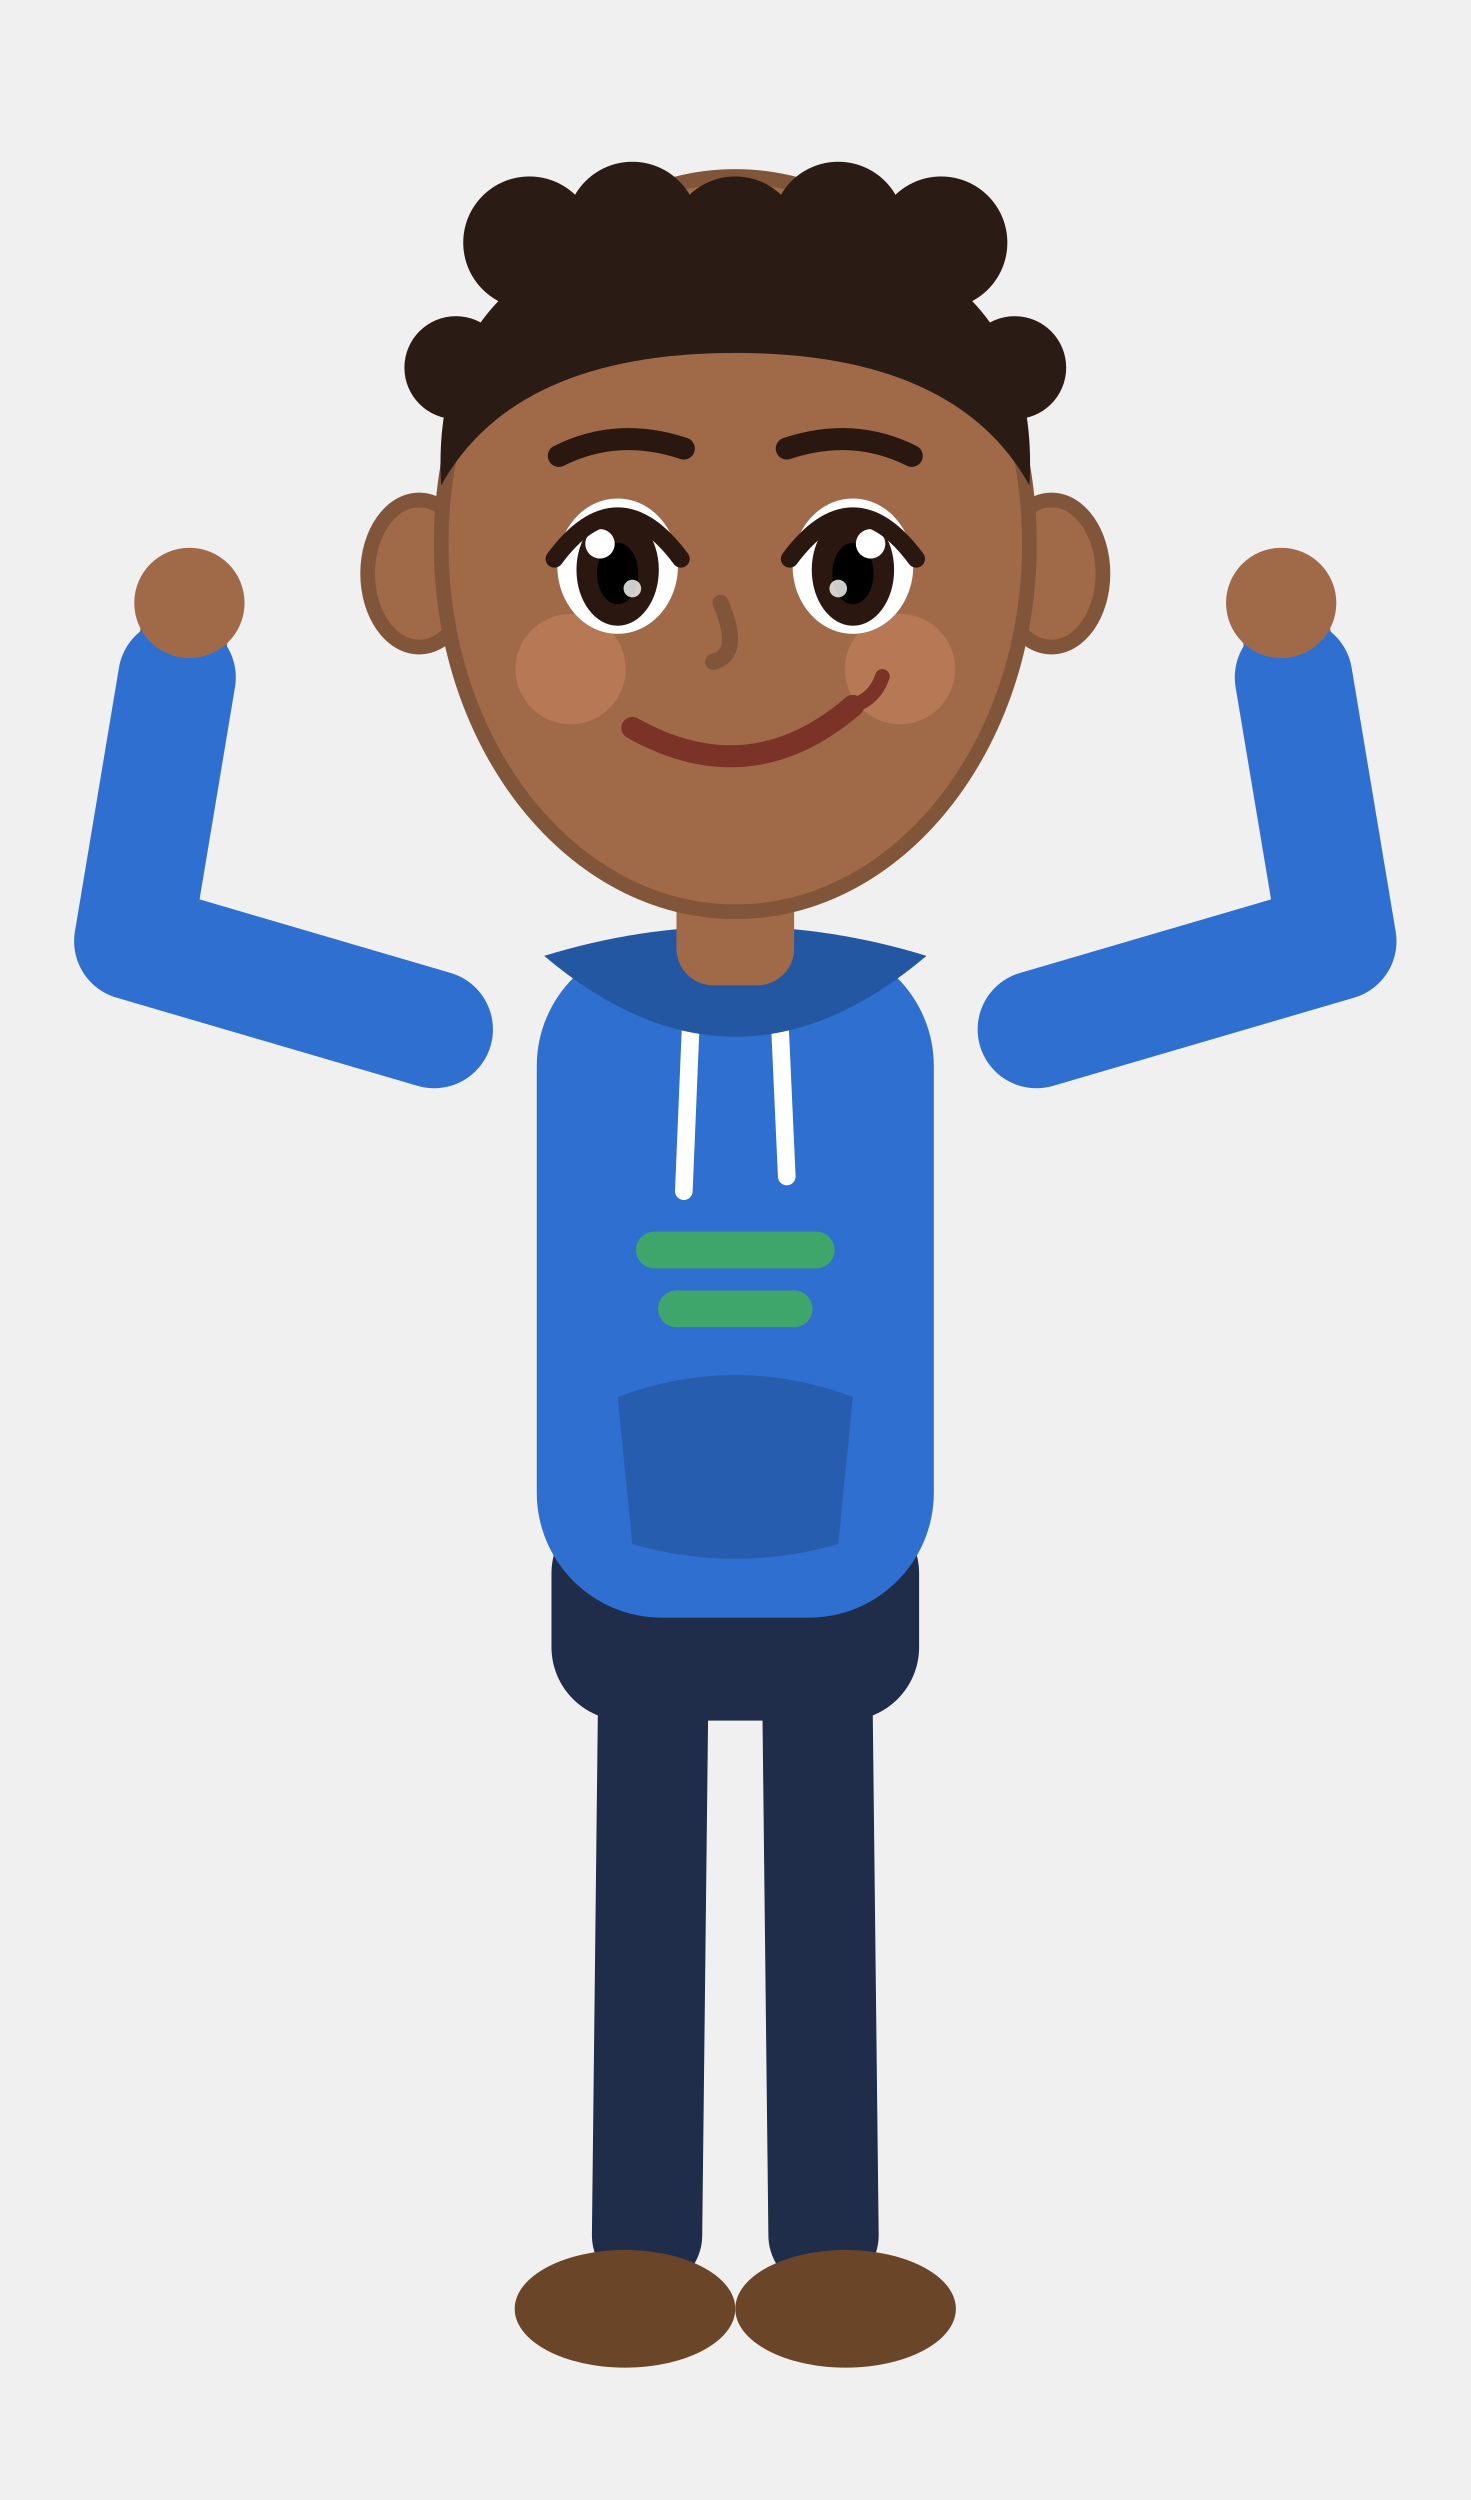
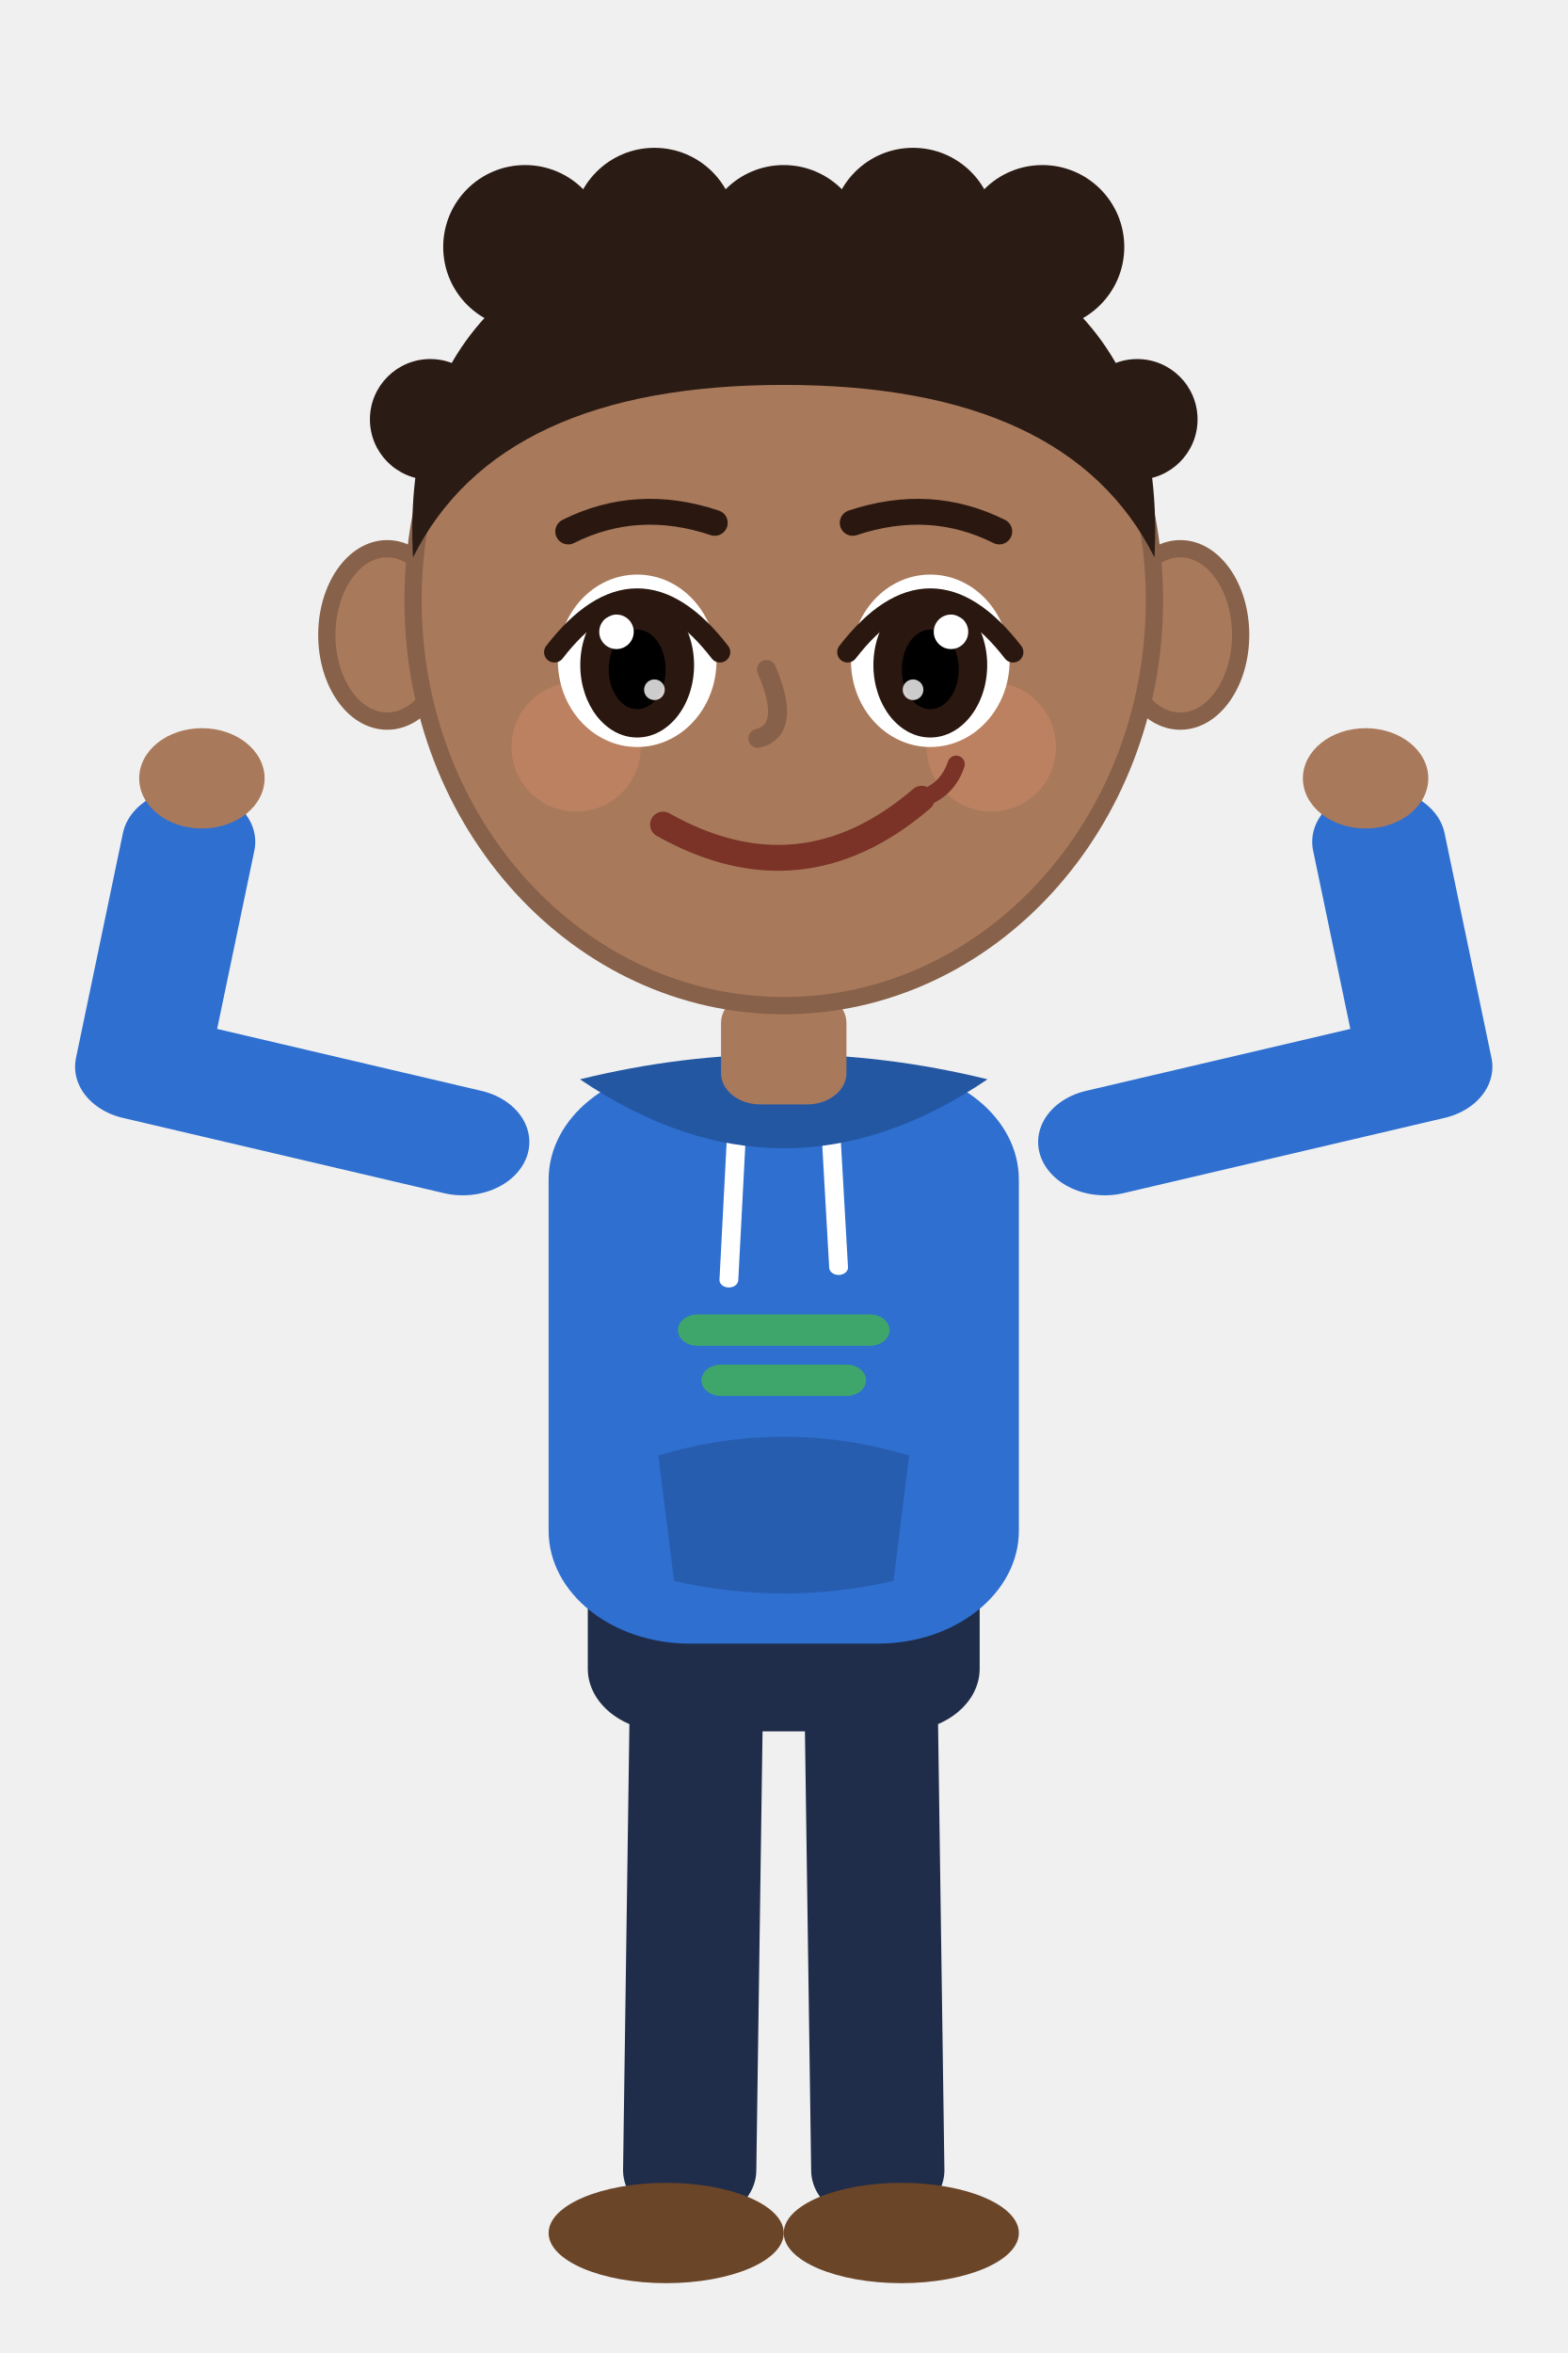
- <svg xmlns="http://www.w3.org/2000/svg" viewBox="0 0 200 340" width="400" height="680" role="img" aria-label="Niño de CIMIENTO">
-   <g stroke="#1F2D4A" stroke-width="15" stroke-linecap="round">
-     <line x1="89" y1="216" x2="88" y2="304" />
-     <line x1="111" y1="216" x2="112" y2="304" />
-   </g>
-   <rect x="75" y="204" width="50" height="30" rx="10" fill="#1F2D4A" />
-   <g fill="#6B4528">
-     <ellipse cx="85" cy="314" rx="15" ry="8" />
-     <ellipse cx="115" cy="314" rx="15" ry="8" />
-   </g>
-   <rect x="73" y="128" width="54" height="92" rx="17" fill="#2E6FD0" />
-   <path d="M 84 190 Q 100 184 116 190 L 114 210 Q 100 214 86 210 Z" fill="#275daf" />
-   <g stroke="#fff" stroke-width="2.4" stroke-linecap="round">
-     <line x1="94" y1="138" x2="93" y2="162" />
-     <line x1="106" y1="138" x2="107" y2="160" />
-   </g>
-   <g stroke="#3FA66B" stroke-width="5" stroke-linecap="round">
-     <line x1="89" y1="170" x2="111" y2="170" />
-     <line x1="92" y1="178" x2="108" y2="178" />
-   </g>
-   <path d="M 74 130 Q 100 152 126 130 Q 100 122 74 130 Z" fill="#2457a2" />
-   <rect x="92" y="116" width="16" height="18" rx="5" fill="#A06A49" />
-   <g stroke-linecap="round" stroke-linejoin="round" fill="none">
-     <g>
-       <polyline points="59.04,140 18.08,128 25.76,82" stroke="#A06A49" stroke-width="12" />
-       <polyline points="59.04,140 18.08,128 24.07,92.12" stroke="#2E6FD0" stroke-width="16" />
-       <circle cx="25.76" cy="82" r="7.5" fill="#A06A49" stroke="none" />
+ <svg xmlns="http://www.w3.org/2000/svg" viewBox="0 -8 200 300" width="453" height="680" role="img" aria-label="Niño de CIMIENTO">
+   <g transform="translate(0 128) scale(1 0.8) translate(0 -128)">
+     <g stroke="#1F2D4A" stroke-width="17" stroke-linecap="round">
+       <line x1="89" y1="216" x2="88" y2="304" />
+       <line x1="111" y1="216" x2="112" y2="304" />
    </g>
-     <g>
-       <polyline points="140.96,140 181.92,128 174.24,82" stroke="#A06A49" stroke-width="12" />
-       <polyline points="140.96,140 181.92,128 175.93,92.12" stroke="#2E6FD0" stroke-width="16" />
-       <circle cx="174.24" cy="82" r="7.5" fill="#A06A49" stroke="none" />
+     <rect x="75" y="204" width="50" height="30" rx="10" fill="#1F2D4A" />
+     <g fill="#6B4528">
+       <ellipse cx="85" cy="314" rx="15" ry="8" />
+       <ellipse cx="115" cy="314" rx="15" ry="8" />
+     </g>
+     <rect x="70" y="128" width="60" height="92" rx="18" fill="#2E6FD0" />
+     <path d="M 84 190 Q 100 184 116 190 L 114 210 Q 100 214 86 210 Z" fill="#275daf" />
+     <g stroke="#fff" stroke-width="2.4" stroke-linecap="round">
+       <line x1="94" y1="138" x2="93" y2="162" />
+       <line x1="106" y1="138" x2="107" y2="160" />
+     </g>
+     <g stroke="#3FA66B" stroke-width="5" stroke-linecap="round">
+       <line x1="89" y1="170" x2="111" y2="170" />
+       <line x1="92" y1="178" x2="108" y2="178" />
+     </g>
+     <path d="M 74 130 Q 100 152 126 130 Q 100 122 74 130 Z" fill="#2457a2" />
+     <rect x="92" y="116" width="16" height="18" rx="5" fill="#A9795B" />
+     <g stroke-linecap="round" stroke-linejoin="round" fill="none">
+       <g>
+         <polyline points="59.04,140 18.08,128 25.76,82" stroke="#A9795B" stroke-width="13" />
+         <polyline points="59.04,140 18.08,128 24.07,92.12" stroke="#2E6FD0" stroke-width="17" />
+         <circle cx="25.76" cy="82" r="8" fill="#A9795B" stroke="none" />
+       </g>
+       <g>
+         <polyline points="140.96,140 181.92,128 174.24,82" stroke="#A9795B" stroke-width="13" />
+         <polyline points="140.96,140 181.92,128 175.93,92.12" stroke="#2E6FD0" stroke-width="17" />
+         <circle cx="174.24" cy="82" r="8" fill="#A9795B" stroke="none" />
+       </g>
    </g>
  </g>
-   <g>
-     <ellipse cx="57" cy="78" rx="7" ry="10" fill="#A06A49" stroke="#80553a" stroke-width="2" />
-     <ellipse cx="143" cy="78" rx="7" ry="10" fill="#A06A49" stroke="#80553a" stroke-width="2" />
-     <ellipse cx="100" cy="74" rx="40" ry="50" fill="#A06A49" stroke="#80553a" stroke-width="2" />
-     <circle cx="77.6" cy="91" r="7.5" fill="#D98B6A" opacity="0.4" />
-     <circle cx="122.4" cy="91" r="7.5" fill="#D98B6A" opacity="0.4" />
+   <g transform="translate(100 118) scale(1.1) translate(-100 -118)">
    <g>
-       <ellipse cx="84" cy="77" rx="8.2" ry="9.2" fill="#FFFFFF" />
-       <ellipse cx="84" cy="77.5" rx="5.6" ry="7.6" fill="#2A1810" />
-       <ellipse cx="84" cy="78" rx="2.8" ry="4.18" fill="#000" />
-       <circle cx="81.6" cy="73.96" r="2" fill="#fff" />
-       <circle cx="86" cy="80.04" r="1.2" fill="#fff" opacity="0.8" />
-       <path d="M 75.4 76 Q 84 64.4 92.6 76" stroke="#2A1810" stroke-width="2.4" fill="none" stroke-linecap="round" />
+       <ellipse cx="54" cy="77" rx="7" ry="10" fill="#A9795B" stroke="#876149" stroke-width="2" />
+       <ellipse cx="146" cy="77" rx="7" ry="10" fill="#A9795B" stroke="#876149" stroke-width="2" />
+       <ellipse cx="100" cy="73" rx="43" ry="47" fill="#A9795B" stroke="#876149" stroke-width="2" />
+       <circle cx="75.92" cy="90" r="7.5" fill="#D98B6A" opacity="0.4" />
+       <circle cx="124.08" cy="90" r="7.5" fill="#D98B6A" opacity="0.4" />
+       <g>
+         <ellipse cx="83" cy="80" rx="9.2" ry="10" fill="#FFFFFF" />
+         <ellipse cx="83" cy="80.5" rx="6.6" ry="8.4" fill="#2A1810" />
+         <ellipse cx="83" cy="81" rx="3.3" ry="4.62" fill="#000" />
+         <circle cx="80.6" cy="76.64" r="2" fill="#fff" />
+         <circle cx="85" cy="83.36" r="1.2" fill="#fff" opacity="0.8" />
+         <path d="M 73.4 79 Q 83 66.6 92.6 79" stroke="#2A1810" stroke-width="2.4" fill="none" stroke-linecap="round" />
+       </g>
+       <g>
+         <ellipse cx="117" cy="80" rx="9.2" ry="10" fill="#FFFFFF" />
+         <ellipse cx="117" cy="80.5" rx="6.6" ry="8.4" fill="#2A1810" />
+         <ellipse cx="117" cy="81" rx="3.3" ry="4.62" fill="#000" />
+         <circle cx="119.4" cy="76.64" r="2" fill="#fff" />
+         <circle cx="115" cy="83.36" r="1.2" fill="#fff" opacity="0.8" />
+         <path d="M 107.4 79 Q 117 66.6 126.6 79" stroke="#2A1810" stroke-width="2.4" fill="none" stroke-linecap="round" />
+       </g>
+       <g stroke="#2A1810" stroke-width="3" fill="none" stroke-linecap="round">
+         <path d="M 75 65 Q 83 61 92 64" />
+         <path d="M 108 64 Q 117 61 125 65" />
+       </g>
+       <path d="M 98 81 Q 101 88 97 89" stroke="#876149" stroke-width="2.2" fill="none" stroke-linecap="round" />
+       <g stroke="#7A3326" stroke-width="3" fill="none" stroke-linecap="round">
+         <path d="M 86 99 Q 102 108 116 96" />
+         <path d="M 116 96 q 3 -1 4 -4" stroke-width="2" />
+       </g>
    </g>
-     <g>
-       <ellipse cx="116" cy="77" rx="8.2" ry="9.2" fill="#FFFFFF" />
-       <ellipse cx="116" cy="77.5" rx="5.6" ry="7.6" fill="#2A1810" />
-       <ellipse cx="116" cy="78" rx="2.8" ry="4.18" fill="#000" />
-       <circle cx="118.4" cy="73.96" r="2" fill="#fff" />
-       <circle cx="114" cy="80.04" r="1.2" fill="#fff" opacity="0.8" />
-       <path d="M 107.4 76 Q 116 64.4 124.6 76" stroke="#2A1810" stroke-width="2.4" fill="none" stroke-linecap="round" />
-     </g>
-     <g stroke="#2A1810" stroke-width="3" fill="none" stroke-linecap="round">
-       <path d="M 76 62 Q 84 58 93 61" />
-       <path d="M 107 61 Q 116 58 124 62" />
-     </g>
-     <path d="M 98 82 Q 101 89 97 90" stroke="#80553a" stroke-width="2.2" fill="none" stroke-linecap="round" />
-     <g stroke="#7A3326" stroke-width="3" fill="none" stroke-linecap="round">
-       <path d="M 86 99 Q 102 108 116 96" />
-       <path d="M 116 96 q 3 -1 4 -4" stroke-width="2" />
-     </g>
+     <path d="M 57 68 Q 55 30 100 27 Q 145 30 143 68 Q 133 48 100 48 Q 67 48 57 68 Z" fill="#2A1B14" />
+     <circle cx="70" cy="32" r="9.5" fill="#2A1B14" />
+     <circle cx="85" cy="30" r="9.5" fill="#2A1B14" />
+     <circle cx="100" cy="32" r="9.5" fill="#2A1B14" />
+     <circle cx="115" cy="30" r="9.5" fill="#2A1B14" />
+     <circle cx="130" cy="32" r="9.5" fill="#2A1B14" />
+     <circle cx="59" cy="52" r="7" fill="#2A1B14" />
+     <circle cx="141" cy="52" r="7" fill="#2A1B14" />
  </g>
-   <path d="M 60 66 Q 58 32 100 29 Q 142 32 140 66 Q 130 48 100 48 Q 70 48 60 66 Z" fill="#2A1B14" />
-   <circle cx="72" cy="33" r="9" fill="#2A1B14" />
-   <circle cx="86" cy="31" r="9" fill="#2A1B14" />
-   <circle cx="100" cy="33" r="9" fill="#2A1B14" />
-   <circle cx="114" cy="31" r="9" fill="#2A1B14" />
-   <circle cx="128" cy="33" r="9" fill="#2A1B14" />
-   <circle cx="62" cy="50" r="7" fill="#2A1B14" />
-   <circle cx="138" cy="50" r="7" fill="#2A1B14" />
</svg>
